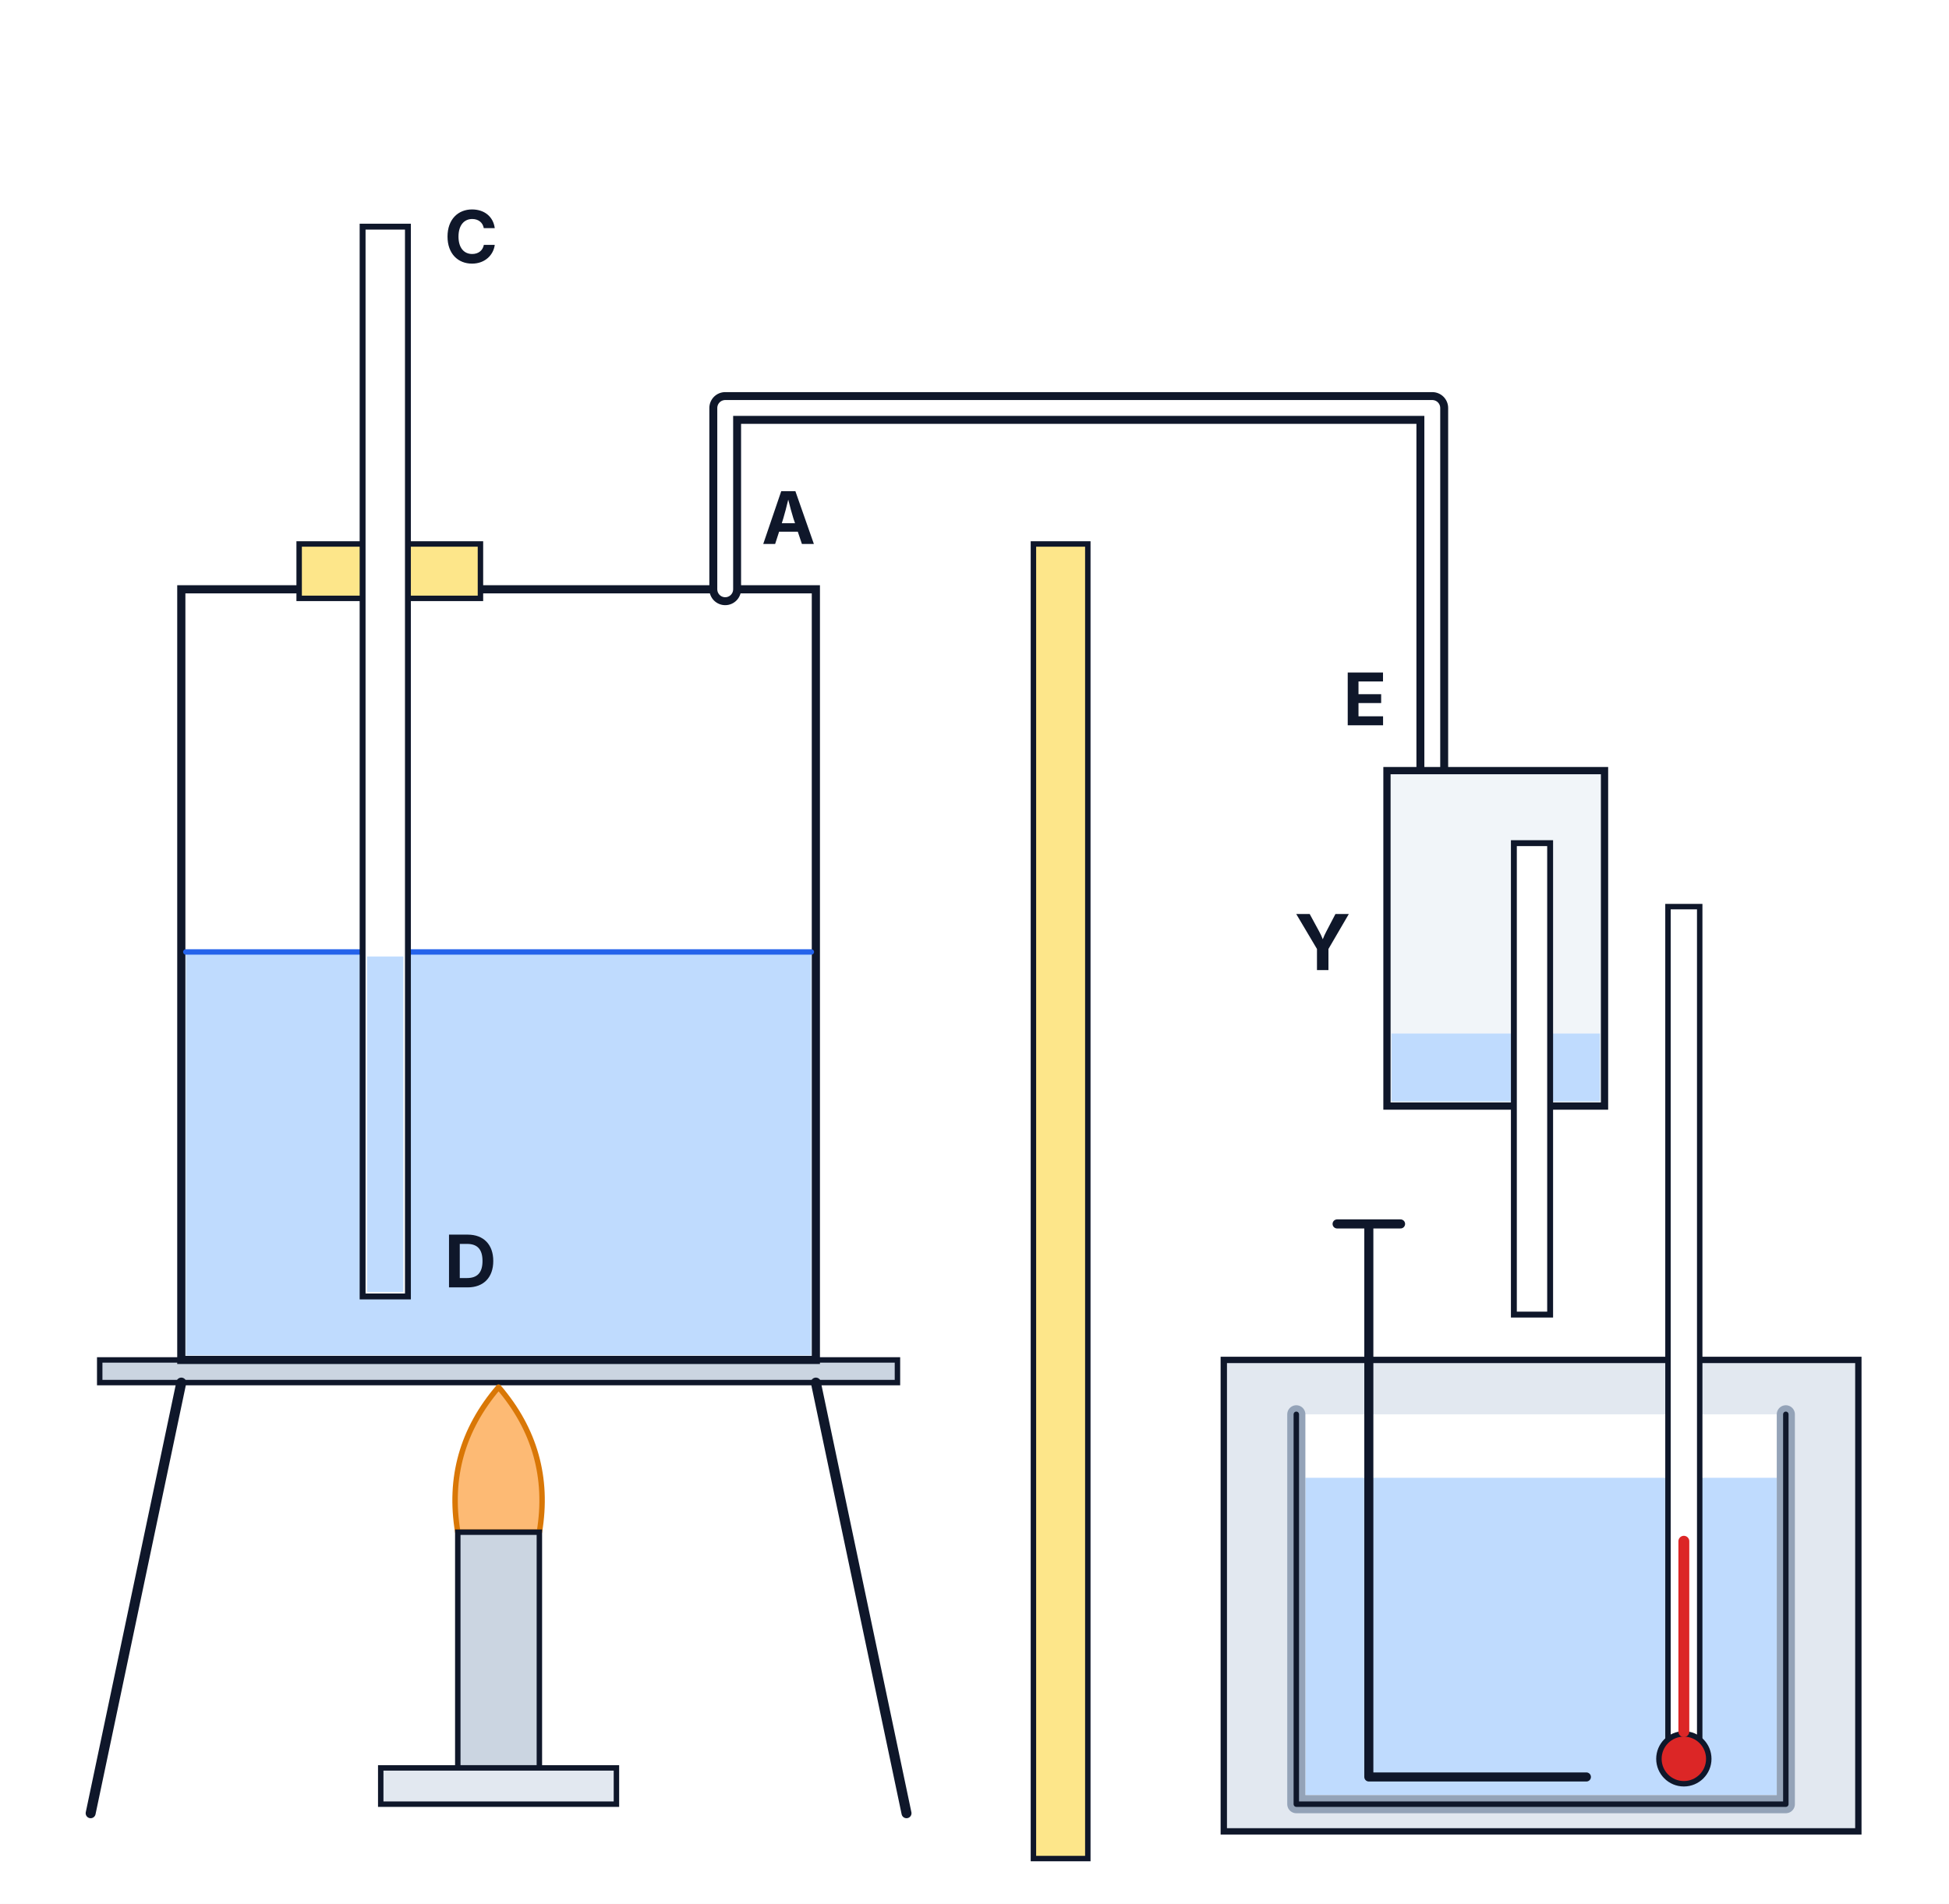
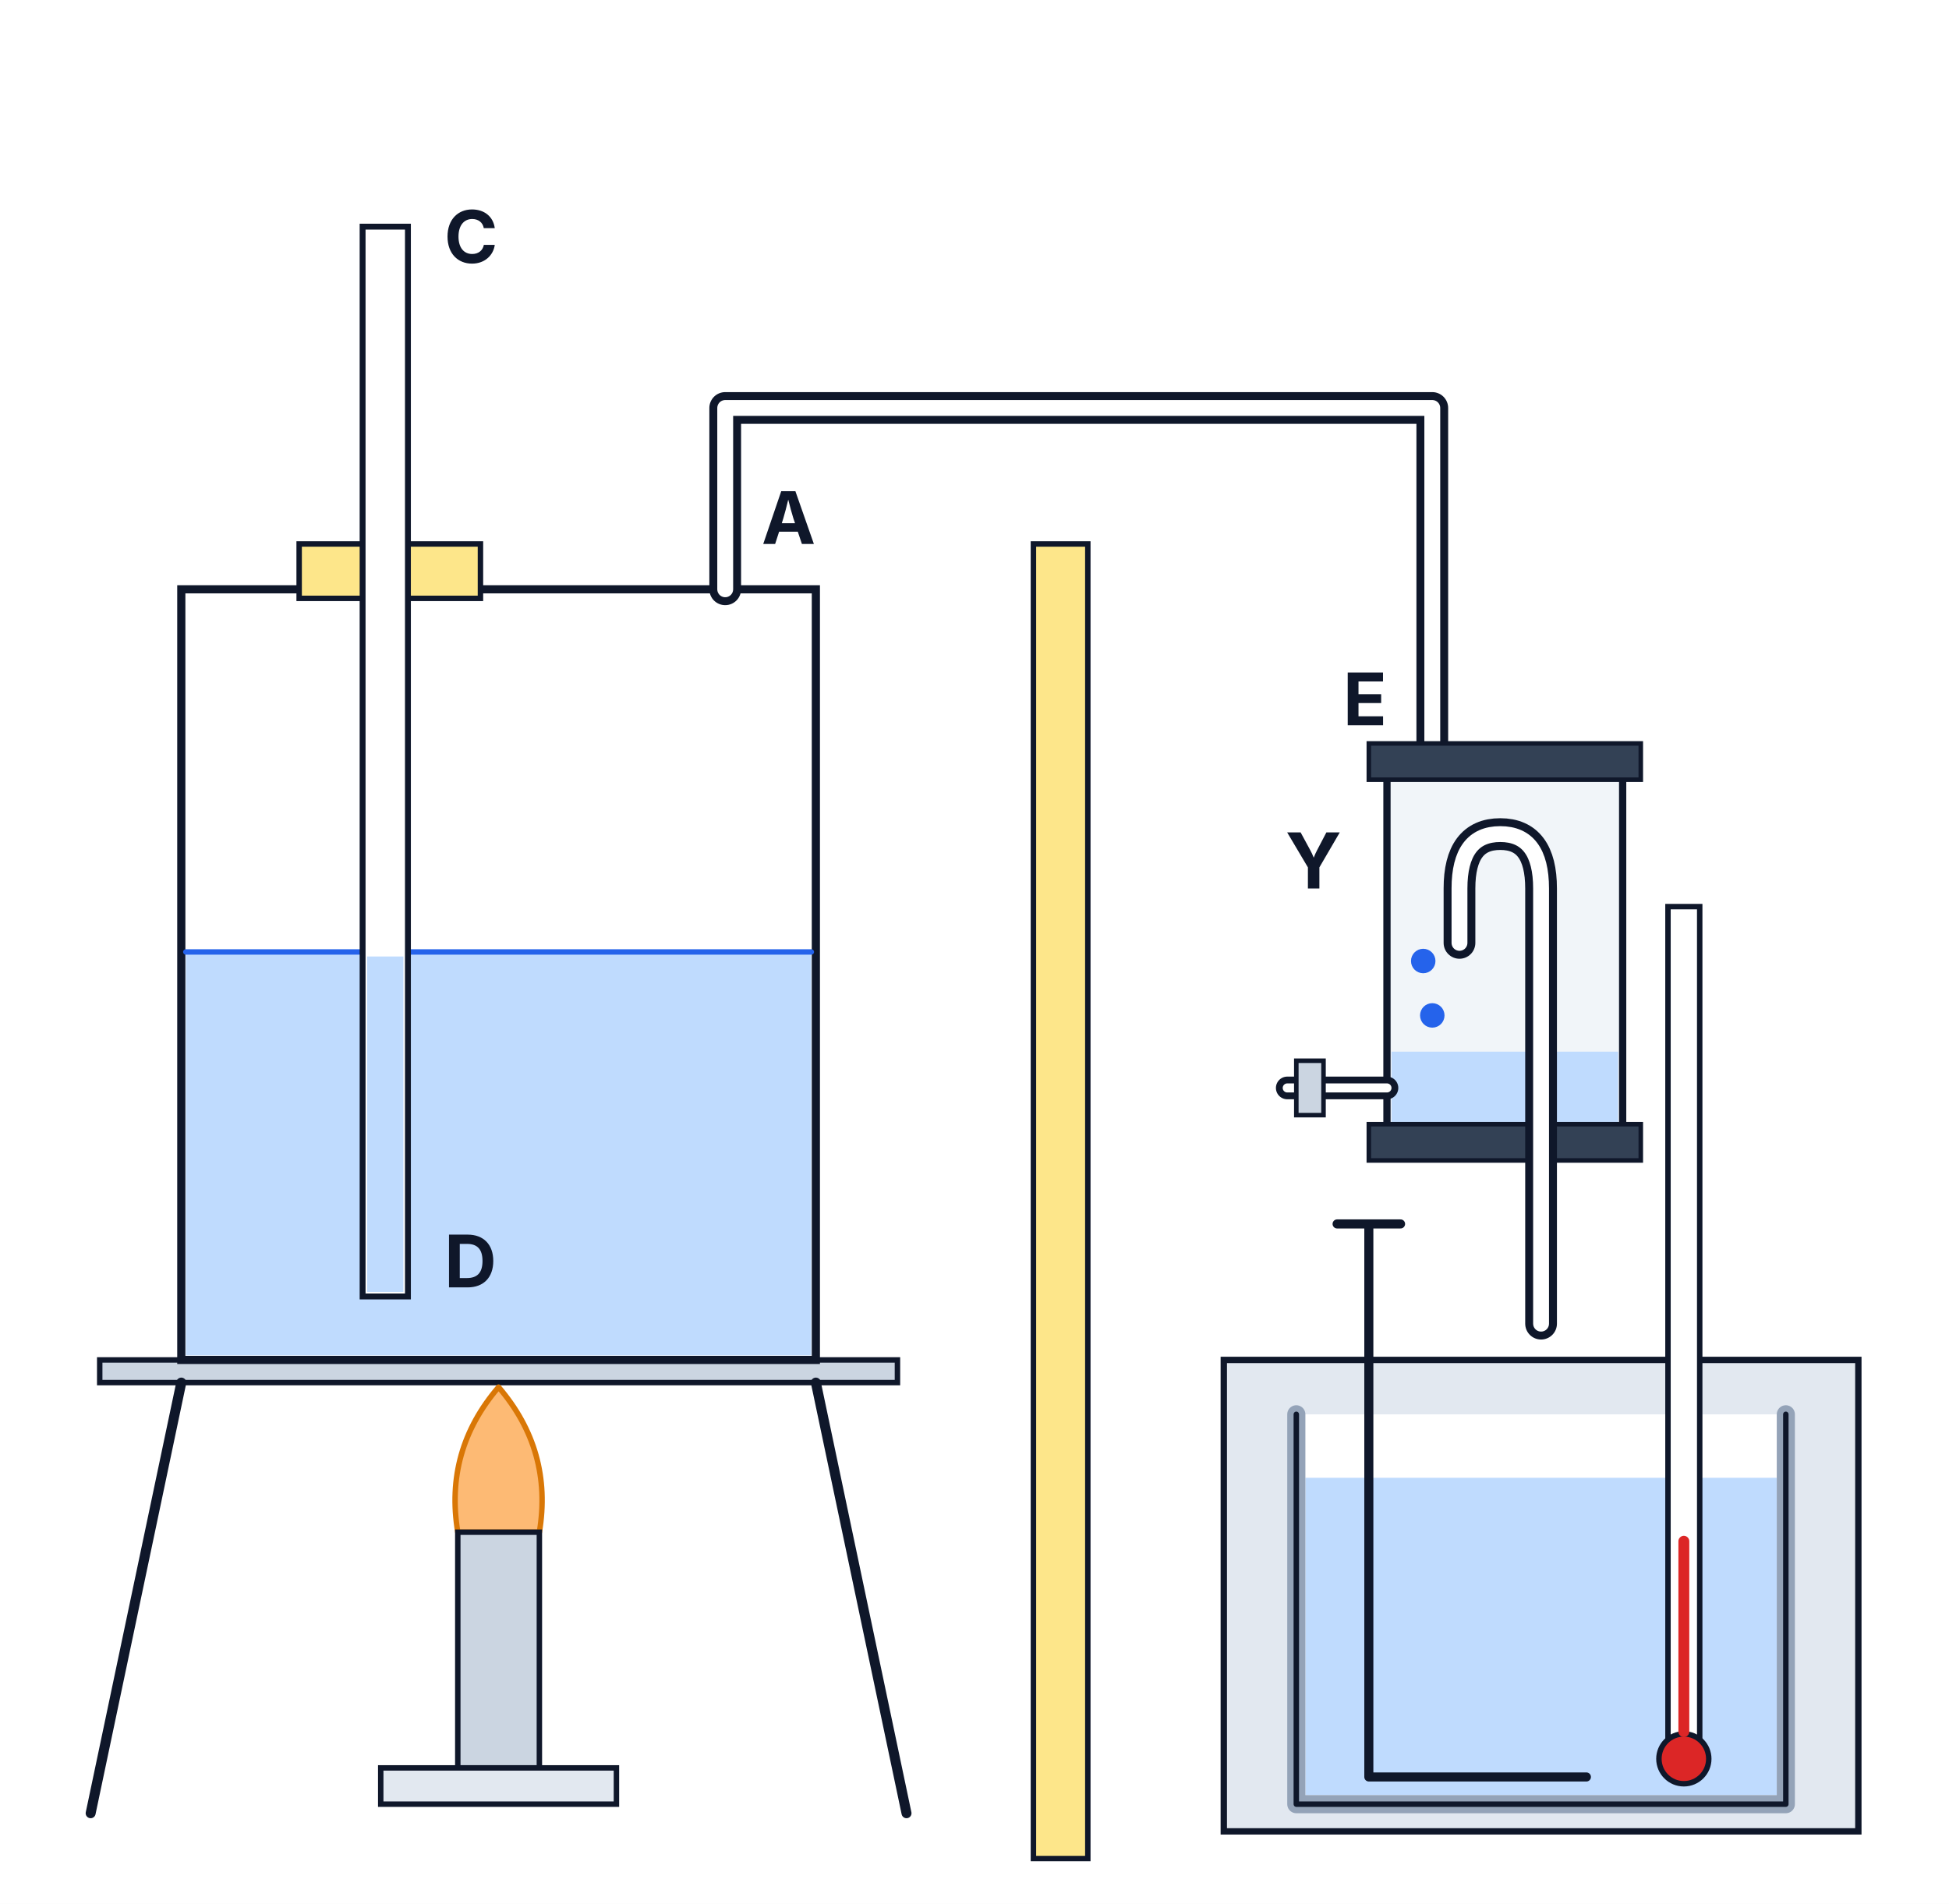
<svg xmlns="http://www.w3.org/2000/svg" viewBox="0 0 430 420" width="430" height="420">
  <defs>
    <marker id="ah" viewBox="0 0 10 10" refX="9" refY="5" markerWidth="7" markerHeight="7" orient="auto-start-reverse">
      <path d="M0 0 L10 5 L0 10 z" fill="#0f172a" />
    </marker>
    <marker id="ahb" viewBox="0 0 10 10" refX="9" refY="5" markerWidth="7" markerHeight="7" orient="auto-start-reverse">
      <path d="M0 0 L10 5 L0 10 z" fill="#2563eb" />
    </marker>
  </defs>
  <rect width="430" height="420" fill="#ffffff" />
  <rect x="22.00" y="300.00" width="176.00" height="5.00" rx="0" fill="#cbd5e1" stroke="#0f172a" stroke-width="1.2" />
  <line x1="40.00" y1="305.00" x2="20.00" y2="400.00" stroke="#0f172a" stroke-width="2.2" stroke-linecap="round" />
  <line x1="180.00" y1="305.00" x2="200.00" y2="400.00" stroke="#0f172a" stroke-width="2.2" stroke-linecap="round" />
  <path d="M101,338 Q98,320 110,306 Q122,320 119,338 Z" fill="#fdba74" stroke="#d97706" stroke-width="1.2" stroke-linejoin="round" stroke-linecap="round" />
  <rect x="101.00" y="338.00" width="18.00" height="52.00" rx="0" fill="#cbd5e1" stroke="#0f172a" stroke-width="1.2" />
  <rect x="84.00" y="390.00" width="52.00" height="8.00" rx="0" fill="#e2e8f0" stroke="#0f172a" stroke-width="1.2" />
  <rect x="40.00" y="130.00" width="140.00" height="170.00" rx="0" fill="#ffffff" stroke="#0f172a" stroke-width="1.8" />
  <rect x="41.00" y="210.00" width="138.00" height="89.00" rx="0" fill="#bfdbfe" stroke="none" stroke-width="0" />
  <line x1="41.00" y1="210.00" x2="179.00" y2="210.00" stroke="#2563eb" stroke-width="1.2" stroke-linecap="round" />
  <rect x="66.00" y="120.00" width="40.00" height="12.00" rx="0" fill="#fde68a" stroke="#0f172a" stroke-width="1.2" />
  <rect x="80.00" y="50.00" width="10.00" height="236.00" rx="0" fill="#ffffff" stroke="#0f172a" stroke-width="1.3" />
  <rect x="81.00" y="211.00" width="8.00" height="74.00" rx="0" fill="#bfdbfe" stroke="none" stroke-width="0" />
  <text x="98.0" y="58.0" font-family="Inter, Arial, sans-serif" font-size="16" font-weight="700" fill="#0f172a" text-anchor="start">C</text>
  <text x="98.0" y="284.0" font-family="Inter, Arial, sans-serif" font-size="16" font-weight="700" fill="#0f172a" text-anchor="start">D</text>
  <path d="M160,130 L160,90 L316,90 L316,170" fill="none" stroke="#0f172a" stroke-width="7" stroke-linejoin="round" stroke-linecap="round" />
  <path d="M160,130 L160,90 L316,90 L316,170" fill="none" stroke="#ffffff" stroke-width="3.5" stroke-linejoin="round" stroke-linecap="round" />
  <text x="168.0" y="120.0" font-family="Inter, Arial, sans-serif" font-size="16" font-weight="700" fill="#0f172a" text-anchor="start">A</text>
  <text x="306.0" y="160.0" font-family="Inter, Arial, sans-serif" font-size="16" font-weight="700" fill="#0f172a" text-anchor="end">E</text>
  <rect x="228.00" y="120.00" width="12.00" height="290.00" rx="0" fill="#fde68a" stroke="#0f172a" stroke-width="1.2" />
-   <rect x="306.00" y="170.00" width="48.00" height="74.00" rx="0" fill="#f1f5f9" stroke="#0f172a" stroke-width="1.6" />
-   <rect x="307.00" y="228.00" width="46.00" height="15.00" rx="0" fill="#bfdbfe" stroke="none" stroke-width="0" />
-   <rect x="334.00" y="186.00" width="8.00" height="104.00" rx="0" fill="#ffffff" stroke="#0f172a" stroke-width="1.3" />
-   <text x="298.0" y="214.0" font-family="Inter, Arial, sans-serif" font-size="17" font-weight="700" fill="#0f172a" text-anchor="end">Y</text>
+   <rect x="306.00" y="170.00" width="52.00" height="80.00" rx="0" fill="#f1f5f9" stroke="#0f172a" stroke-width="1.6" />
+   <rect x="307.00" y="232.00" width="50.00" height="17.00" rx="0" fill="#bfdbfe" stroke="none" stroke-width="0" />
+   <rect x="302.00" y="164.00" width="60.00" height="8.00" rx="0" fill="#334155" stroke="#0f172a" stroke-width="1" />
+   <rect x="302.00" y="248.00" width="60.00" height="8.00" rx="0" fill="#334155" stroke="#0f172a" stroke-width="1" />
+   <path d="M340,292 L340,196 Q340,184 331,184 Q322,184 322,196 L322,208" fill="none" stroke="#0f172a" stroke-width="7" stroke-linejoin="round" stroke-linecap="round" />
+   <path d="M340,292 L340,196 Q340,184 331,184 Q322,184 322,196 L322,208" fill="none" stroke="#ffffff" stroke-width="3.5" stroke-linejoin="round" stroke-linecap="round" />
+   <circle cx="314.00" cy="212.00" r="2.00" fill="#2563eb" stroke="#2563eb" stroke-width="1.4" />
+   <circle cx="316.00" cy="224.00" r="2.00" fill="#2563eb" stroke="#2563eb" stroke-width="1.4" />
+   <path d="M306,240 L284,240" fill="none" stroke="#0f172a" stroke-width="5" stroke-linejoin="round" stroke-linecap="round" />
+   <path d="M306,240 L284,240" fill="none" stroke="#ffffff" stroke-width="2" stroke-linejoin="round" stroke-linecap="round" />
+   <rect x="286.00" y="234.00" width="6.00" height="12.00" rx="0" fill="#cbd5e1" stroke="#0f172a" stroke-width="1" />
+   <text x="296.0" y="196.0" font-family="Inter, Arial, sans-serif" font-size="17" font-weight="700" fill="#0f172a" text-anchor="end">Y</text>
  <rect x="270.00" y="300.00" width="140.00" height="104.00" rx="0" fill="#e2e8f0" stroke="#0f172a" stroke-width="1.4" />
  <rect x="286.00" y="312.00" width="108.00" height="86.00" rx="0" fill="#ffffff" stroke="none" stroke-width="0" />
  <rect x="288.00" y="326.00" width="104.00" height="70.00" rx="0" fill="#bfdbfe" stroke="none" stroke-width="0" />
  <path d="M286,312 L286,398 L394,398 L394,312" fill="none" stroke="#94a3b8" stroke-width="4" stroke-linejoin="round" stroke-linecap="round" />
  <path d="M286,312 L286,398 L394,398 L394,312" fill="none" stroke="#0f172a" stroke-width="1.2" stroke-linejoin="round" stroke-linecap="round" />
  <rect x="368.00" y="200.00" width="7.00" height="186.00" rx="0" fill="#ffffff" stroke="#0f172a" stroke-width="1.2" />
  <circle cx="371.50" cy="388.00" r="5.50" fill="#dc2626" stroke="#0f172a" stroke-width="1.2" />
  <line x1="371.50" y1="382.00" x2="371.50" y2="340.00" stroke="#dc2626" stroke-width="2.4" stroke-linecap="round" />
  <path d="M302,270 L302,392 L350,392" fill="none" stroke="#0f172a" stroke-width="2" stroke-linejoin="round" stroke-linecap="round" />
  <line x1="295.00" y1="270.00" x2="309.00" y2="270.00" stroke="#0f172a" stroke-width="2" stroke-linecap="round" />
</svg>
